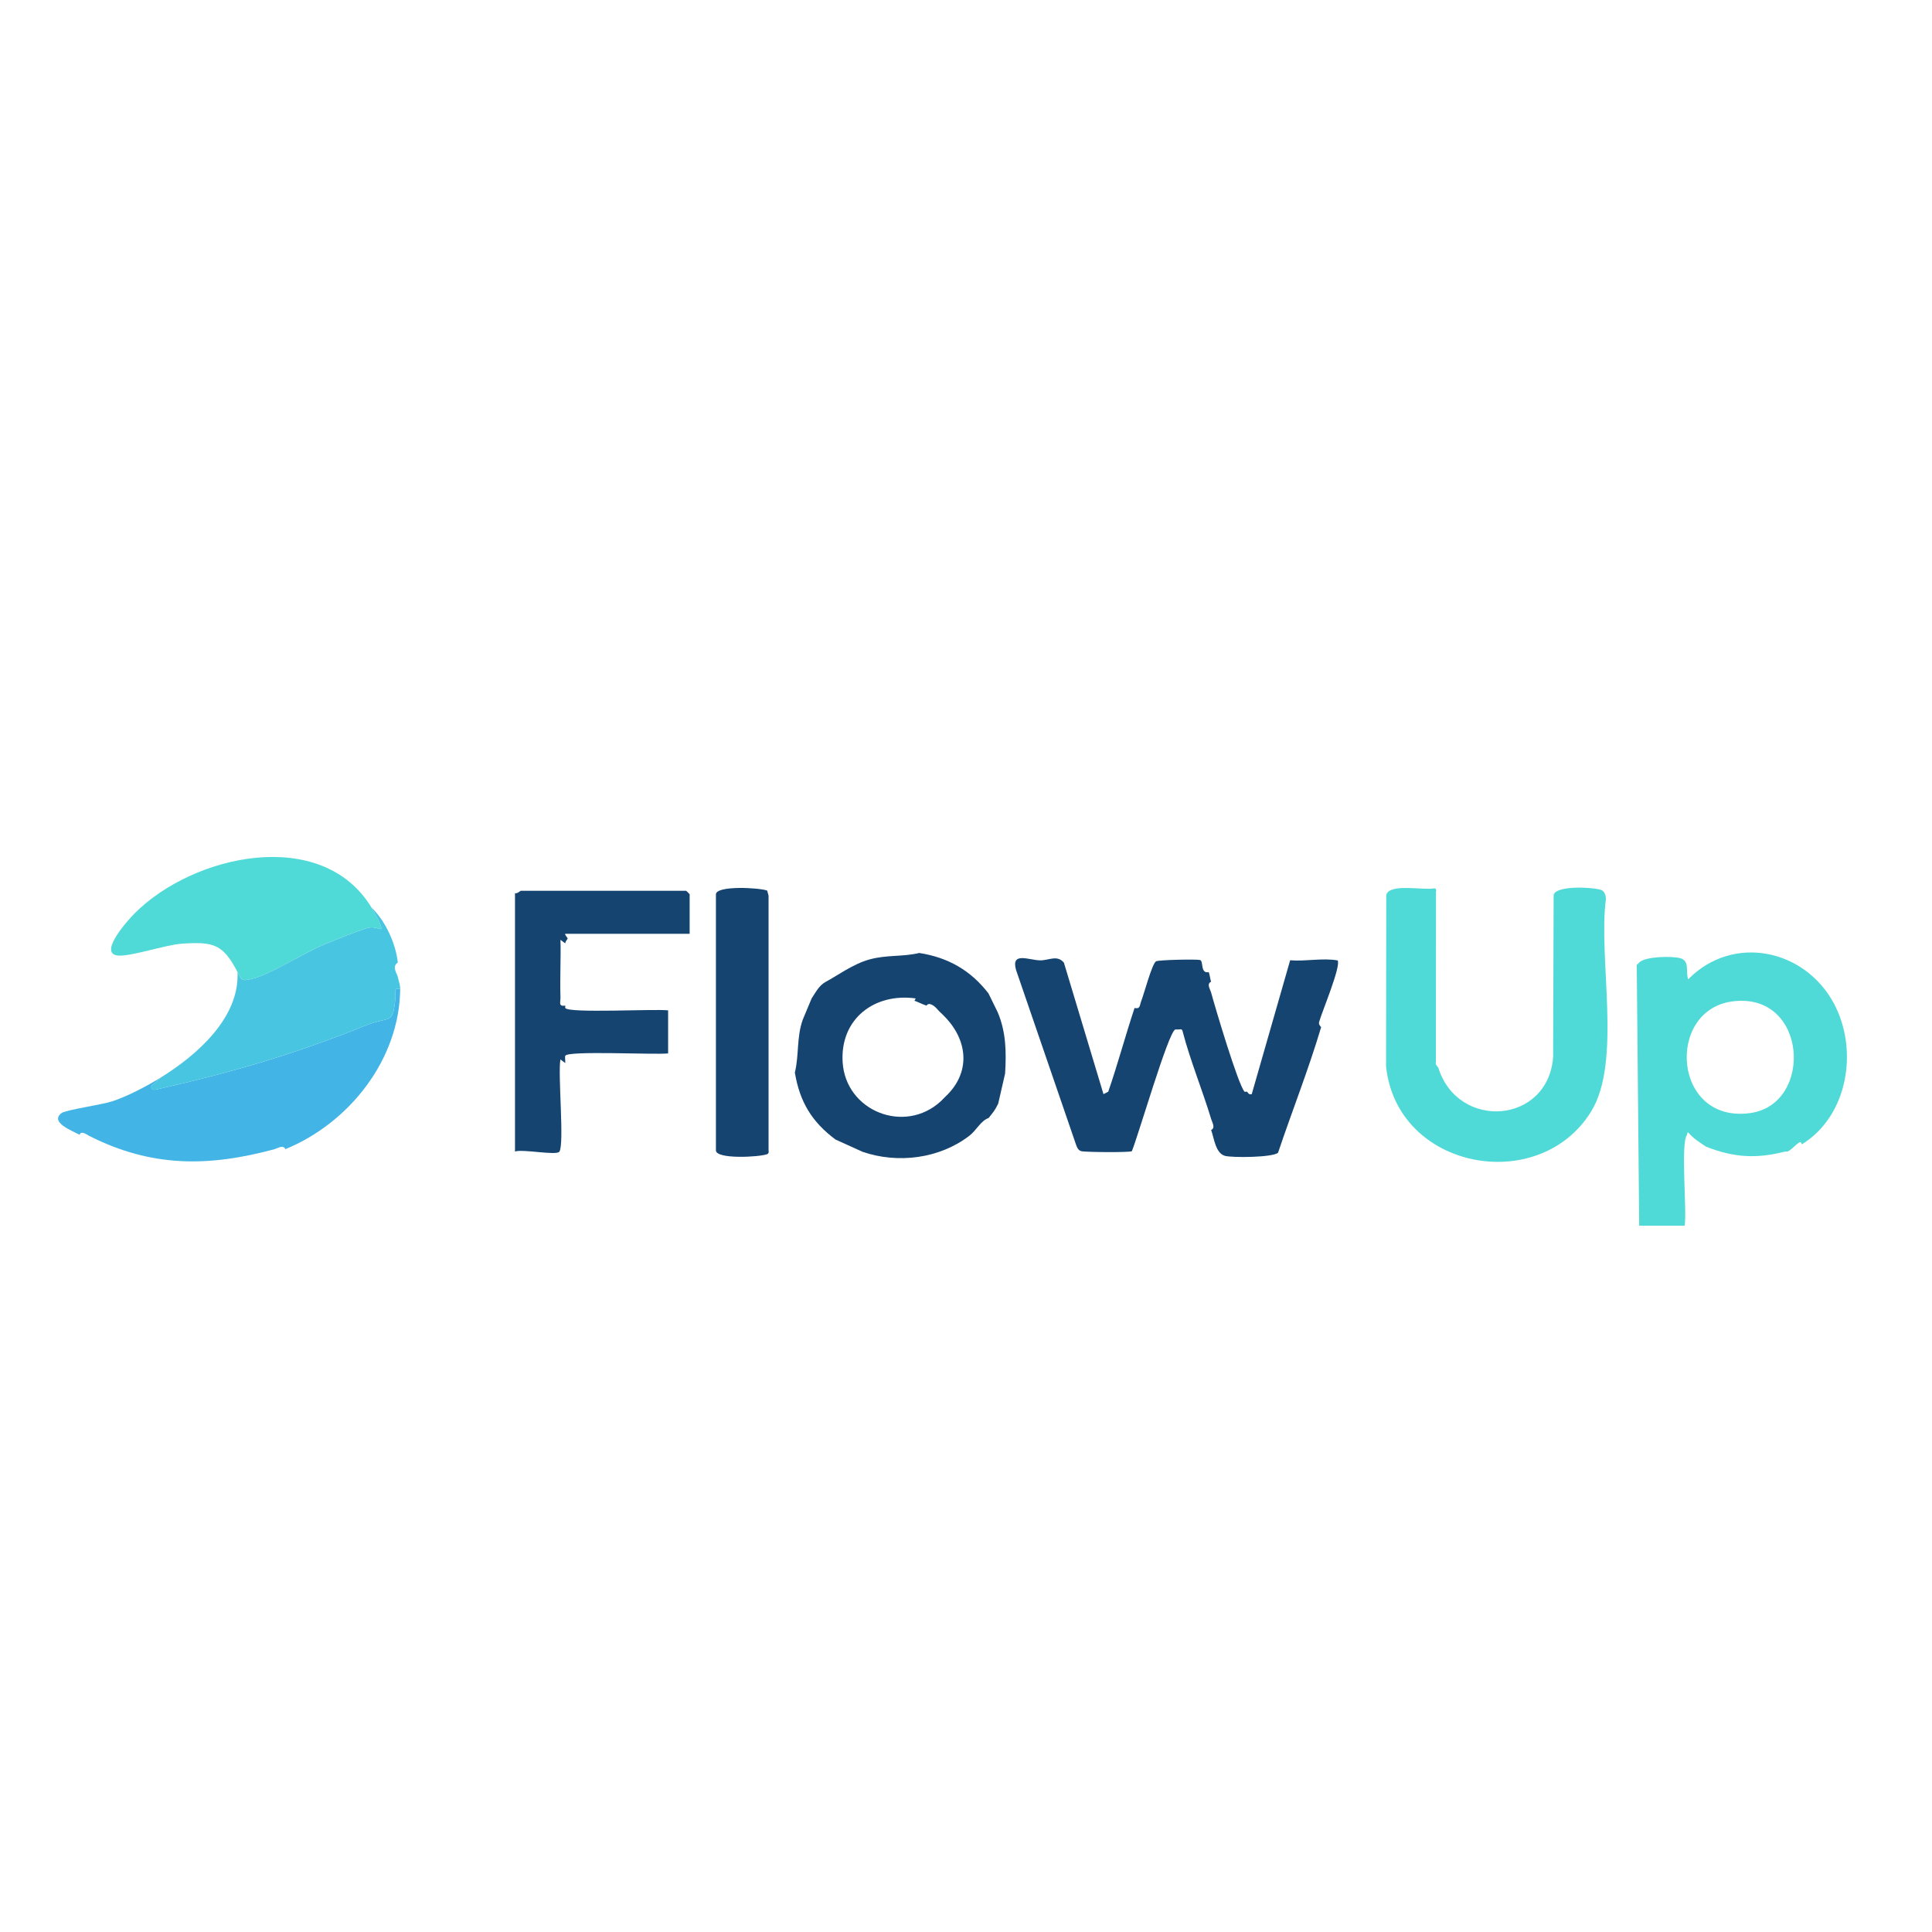
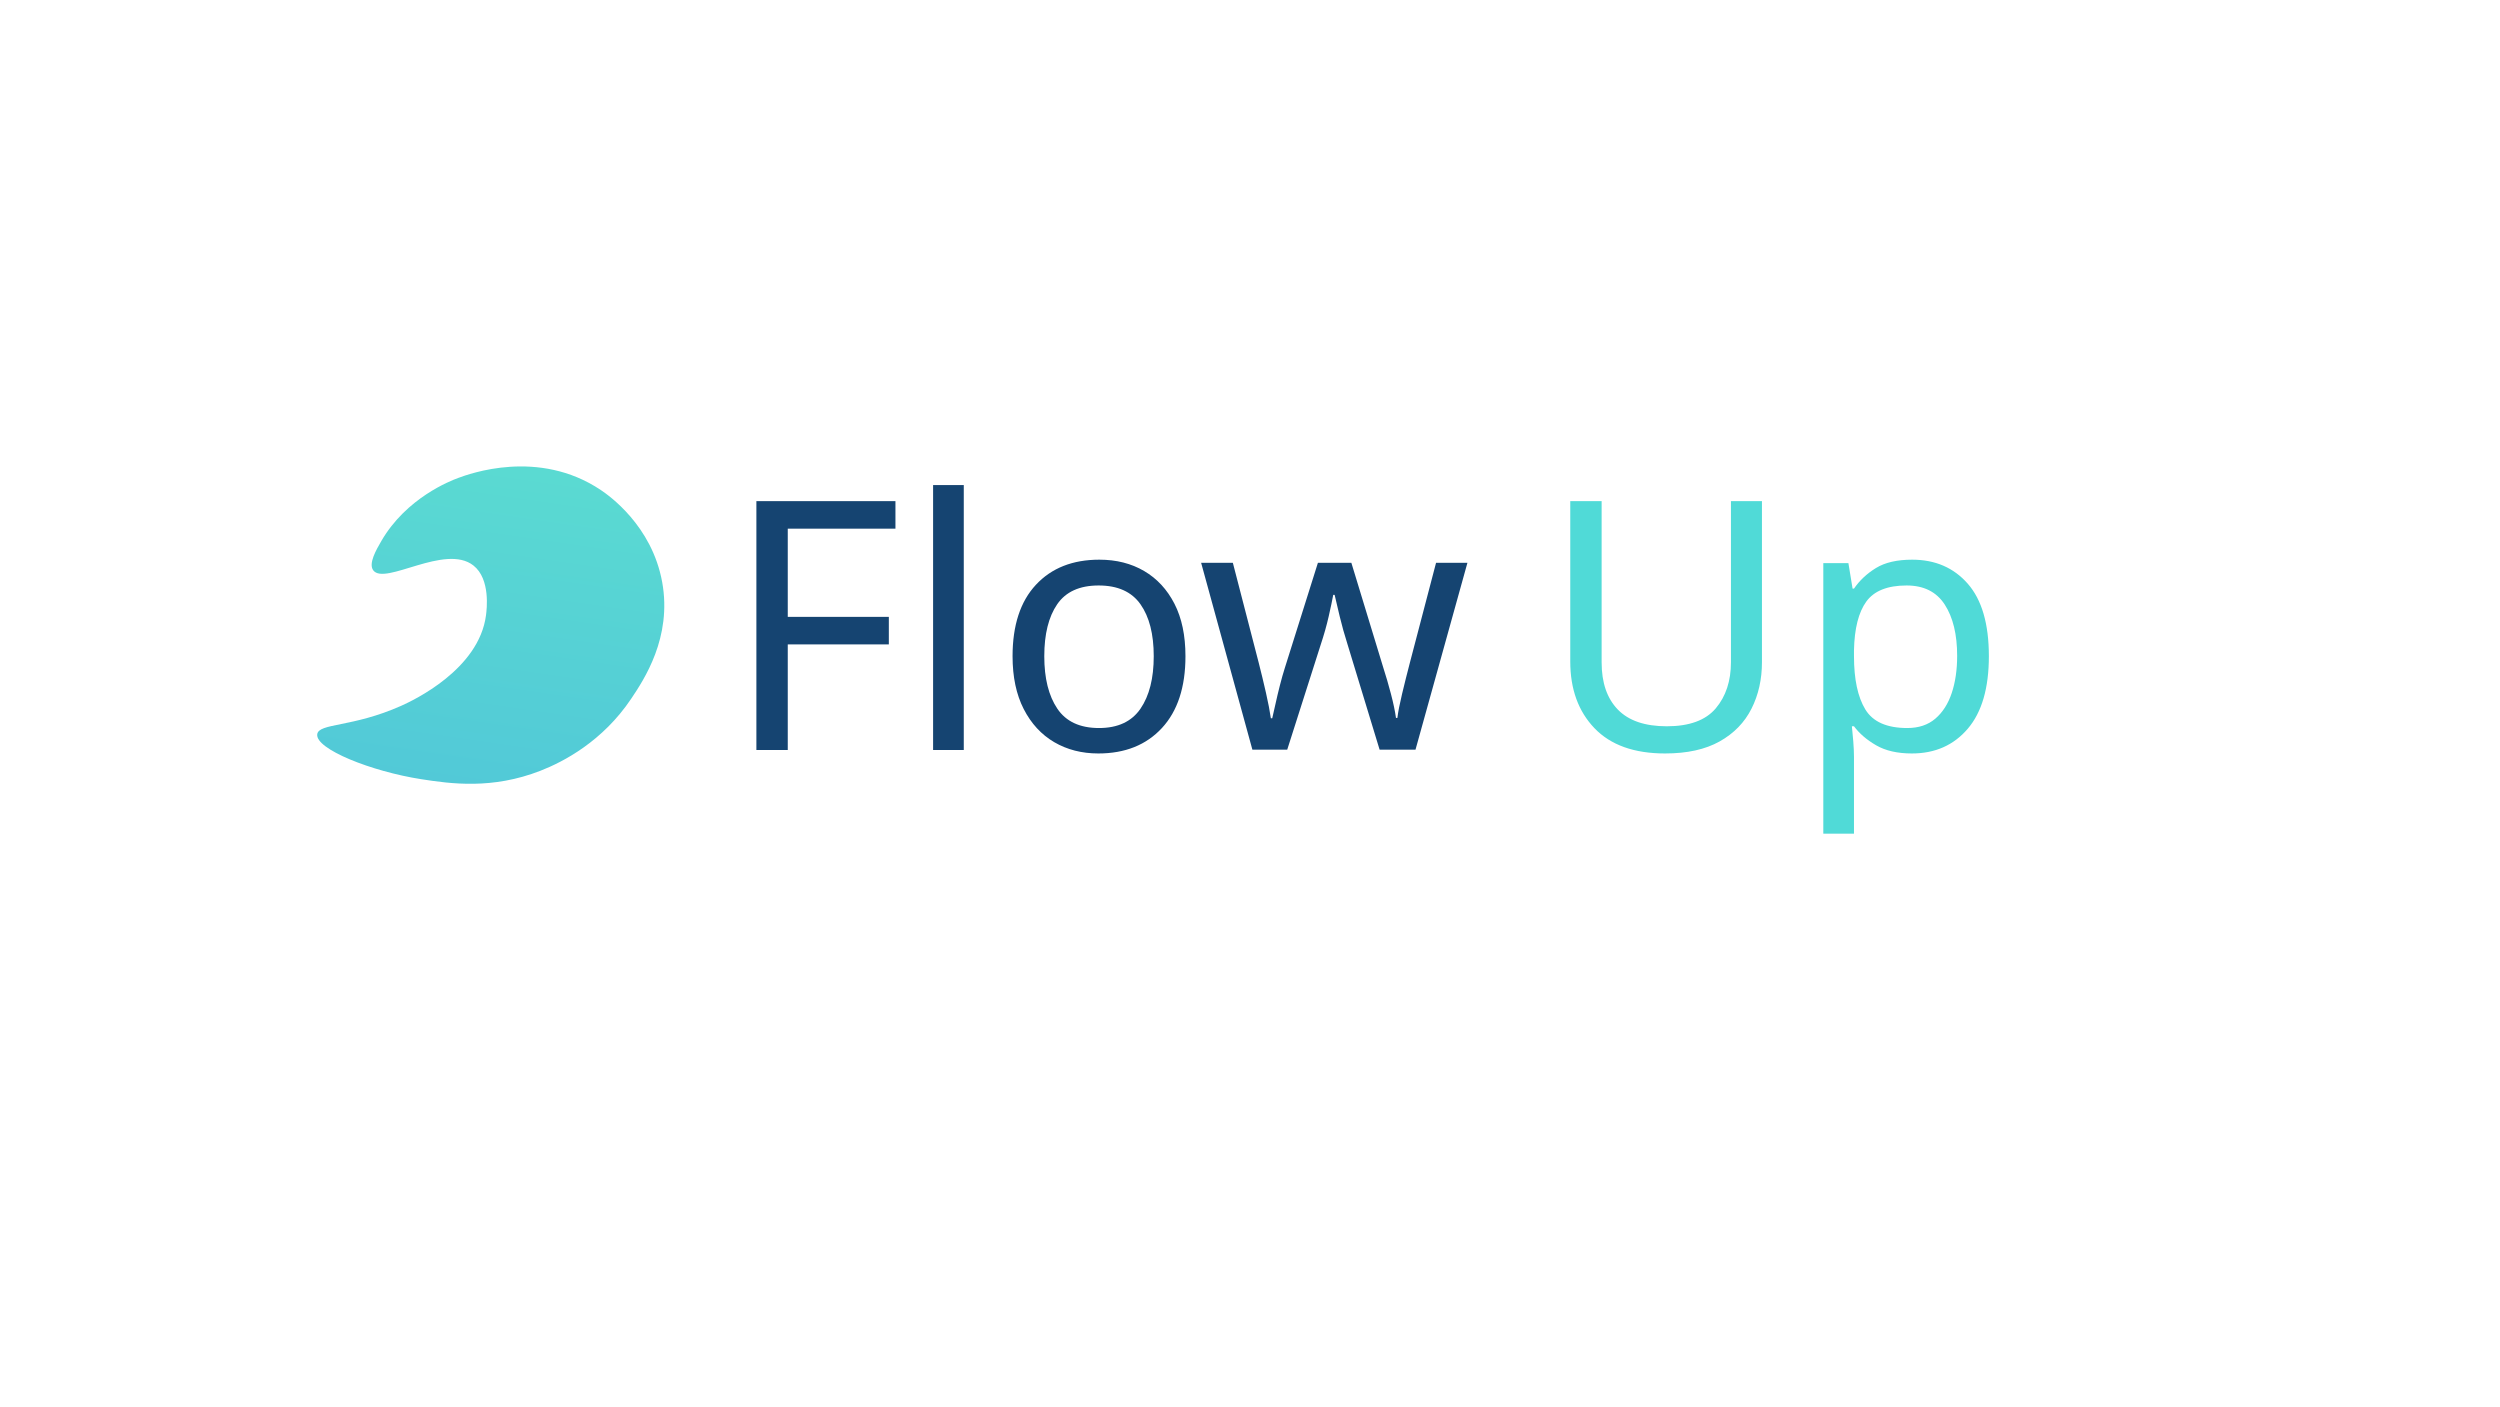
- <svg xmlns="http://www.w3.org/2000/svg" id="Layer_1" version="1.1" viewBox="0 0 500 500">
-   <defs>
-     <style>
-       .st0 {
-         fill: #154471;
-       }
- 
-       .st1 {
-         fill: #48c6e1;
-       }
- 
-       .st2 {
-         fill: #42b4e6;
-       }
- 
-       .st3 {
-         fill: #50dad7;
-       }
-     </style>
-   </defs>
-   <path class="st0" d="M304.14,266.44c-1.8.72-9.64,27.75-11.22,31.49-.55.36-12.27.27-13.13-.02-.81-.27-1.09-1.03-1.34-1.75l-15.51-45.17c-1.32-4.77,3.32-2.5,6.24-2.45,2.24.04,4.41-1.51,6.16.6l10.24,34.02,1.23-.62c2.47-7.14,4.43-14.5,6.81-21.67,1.53.32,1.31-.72,1.69-1.68.74-1.85,2.81-9.76,3.87-10.4.64-.38,10.44-.59,11.39-.34s.01,3.61,2.24,3.13c.31.73.34,1.71.62,2.48-1.23.57-.23,1.97,0,2.79,1.02,3.76,7.04,24.05,8.67,25.69.1.1.44-.09.62,0,.22.11.41.89,1.23.62l9.94-34.64c4.06.33,8.45-.66,12.29.04.92,1.48-4.05,13.28-4.79,15.91-.22.78.54,1.29.52,1.36-3.26,10.95-7.51,21.67-11.15,32.49-1.27,1.24-11.94,1.34-13.79.8-2.42-.7-2.79-4.7-3.53-6.68,1.19-.55.26-1.98.02-2.8-2.31-7.64-5.4-15.06-7.42-22.8-.14-.69-.76-.4-1.26-.4-.21,0-.49-.05-.62,0Z" />
-   <path class="st3" d="M372.24,276.35c5.13,16.29,28.41,14.54,29.71-2.79l.13-41.97c.72-2.69,11.6-1.92,12.63-1.11.68.54.88,1.37.9,2.2-2.05,15.32,4.22,42-3.85,55.02-13.52,21.8-50.26,15-53.05-11.73l.05-44.37c.91-3.1,9.66-1.11,12.49-1.7.76.15.26.95.39,1.26l-.04,43.71c-.24.68.57,1.23.65,1.48Z" />
-   <path class="st3" d="M466.34,296.16l-.32-.61c-1.05.24-1.92,1.73-3.4,2.47-.19.05-.42-.05-.62,0-7.51,1.9-13.21,1.57-20.43-1.24-1.68-1.11-3.33-2.13-4.65-3.7-.41.1-.24.54-.31.61-1.73,1.99.02,19.76-.62,23.52h-11.77s-.62-66.24-.62-66.24c.06-.39-.09-.9,0-1.24l.62-.62c1.53-1.63,8.65-1.72,10.71-1.11,2.47.73,1.25,3.72,1.98,5.44,11.49-11.72,30.12-7.91,37.7,6.26,6.42,12.01,3.69,29.08-8.29,36.46ZM448.23,259.18c-17.2,2.37-15.31,31.65,4.74,28.88,16.5-2.28,14.85-31.57-4.74-28.88Z" />
-   <path class="st0" d="M255.85,257.16l2.34,4.78c2.2,5.15,2.26,10.37,1.93,15.89l-1.79,7.8c-.87,1.8-1.32,2.24-2.48,3.71-2.05.72-3.13,3.17-4.99,4.6-7.72,5.92-18.46,7.28-27.6,4.16l-7.03-3.19c-6.12-4.56-9.25-9.72-10.52-17.33,1.11-4.54.42-9.25,2.06-13.73l2.28-5.46c1.06-1.59,1.92-3.38,3.71-4.33,2.67-1.39,6.98-4.59,11.27-5.76,4.56-1.24,8.48-.63,12.88-1.67,7.48,1.16,13.35,4.53,17.95,10.52ZM236.66,259.01l.32-.62c-10.66-1.48-19.56,5.28-18.91,16.43.74,12.74,16.03,18.81,25.4,10.19.08-.05.92-.94,1.24-1.24,6.44-6.05,5.88-14.22,0-20.43-.27-.29-1.03-1.06-1.24-1.24-.76-.63-1.38-1.76-2.56-2.18-.84-.31-1.1.34-1.16.33-.78-.23-2.72-1.2-3.1-1.24Z" />
-   <path class="st2" d="M103.57,255.92c-.16,18.31-13.23,34.73-29.71,41.48-.57-1.23-1.97-.23-2.79,0-17.13,4.63-31.83,4.74-47.96-3.42-.62-.31-2.13-1.51-2.5-.29-1.85-1.03-7.82-3.22-4.69-5.62,1.08-.83,10.41-2.16,13.07-3.03,4.05-1.32,9.04-3.96,12.67-6.21l-2.47,2.18c-.29,1.49,1.17.97,2.02.78,19.29-4.37,35.26-9.08,53.53-16.43,6.35-2.55,6.9.18,7.61-7.28.11-1.17-.74-2.5,1.22-2.16Z" />
-   <path class="st0" d="M146.28,275.11l-1.24-.93c-.71,3.77,1.06,21.88-.27,23.86-.73,1.09-9.44-.72-11.49-.03v-66.86c.61.2,1.34-.62,1.55-.62h42.72c.07,0,.93.86.93.93v10.21h-32.19c-.24.15.63,1.03.62,1.24,0,.11-.6.66-.62,1.24l-1.24-.93c.13,4.95-.16,9.93,0,14.88.04,1.19-.63,2.48,1.24,2.14.04.22-.07.49,0,.62.71,1.43,23.27.2,26.62.62v11.14c-3.24.4-26.07-.78-26.62.62-.13.34.04,1.31,0,1.86Z" />
-   <path class="st3" d="M96.14,234.87c.49.8,3,5.05,2.47,5.57-1.16-.23-1.84-.58-3.1-.38-1.57.25-9.66,3.56-11.74,4.42-5.04,2.09-13.94,7.76-18.42,8.81-2.96.7-2.8.38-3.88-1.71-3.73-7.21-6.16-7.93-14.47-7.35-4.26.3-13.81,3.57-16.78,3.03-4.65-.86,3.1-9.36,4.61-10.87,15.19-15.28,48.49-22.64,61.31-1.52Z" />
-   <path class="st1" d="M102.95,249.11c-1.65,1.07-.16,2.88,0,3.71.2,1.04.63,1.97.62,3.1-1.96-.34-1.11.98-1.22,2.16-.71,7.46-1.27,4.73-7.61,7.28-18.27,7.34-34.24,12.05-53.53,16.43-.84.19-2.31.72-2.02-.78l2.47-2.18c9.21-5.71,20.37-15.38,19.81-27.24,1.08,2.1.92,2.41,3.88,1.71,4.48-1.06,13.38-6.73,18.42-8.81,2.08-.86,10.17-4.17,11.74-4.42,1.26-.2,1.94.15,3.1.38.52-.52-1.98-4.77-2.47-5.57,3.58,3.37,6.32,9.37,6.81,14.24Z" />
-   <path class="st0" d="M198.9,297.4c-.04.47.25,1.03-.36,1.3-1.97.76-13.26,1.38-13.26-.99v-66.24c0-2.37,11.29-1.74,13.26-.99l.36,1.3v65.62Z" />
+ <svg xmlns="http://www.w3.org/2000/svg" version="1.1" id="Layer_1" x="0px" y="0px" viewBox="0 0 1920 1080" style="enable-background:new 0 0 1920 1080;" xml:space="preserve">
+   <style type="text/css">
+ 	.st0{fill:url(#SVGID_1_);}
+ 	.st1{fill:#154471; font-family:'Poppins-SemiBold', sans-serif; font-size:267.689px;}
+ 	.st2{fill:#50DAD7; font-family:'Poppins-SemiBold', sans-serif; font-size:267.689px;}
+ </style>
+   <g>
+     <linearGradient id="SVGID_1_" gradientUnits="userSpaceOnUse" x1="404.092" y1="332.179" x2="318.021" y2="921.054">
+       <stop offset="0" style="stop-color:#5BDCD1" />
+       <stop offset="1" style="stop-color:#47B3DF" />
+     </linearGradient>
+     <path class="st0" d="M292.86,415.51c19.24-33.18,53.05-46.22,58.93-48.4c8.67-3.21,61.74-22.84,109.6,9.21   c5.95,3.99,39.29,27.16,47.18,70.82c7.68,42.47-14.04,74.89-23.8,89.46c-21.89,32.69-51.85,48.38-69.76,55.36   c-37.04,14.45-68.75,9.99-91.33,6.49c-38.42-5.96-81.52-23.16-80.05-34.51c1.13-8.73,26.83-5.09,64.47-21.87   c9.48-4.23,59.79-27.94,65.16-69.62c0.54-4.2,3.57-27.72-9.67-38.15c-21.69-17.08-67.93,15.62-76.92,3.73   C282.78,432.89,288.98,422.2,292.86,415.51z" />
+     <text x="554.936" y="575.989" class="st1">Flow</text>
+     <text x="1181.868" y="575.989" class="st2">Up</text>
+   </g>
</svg>
